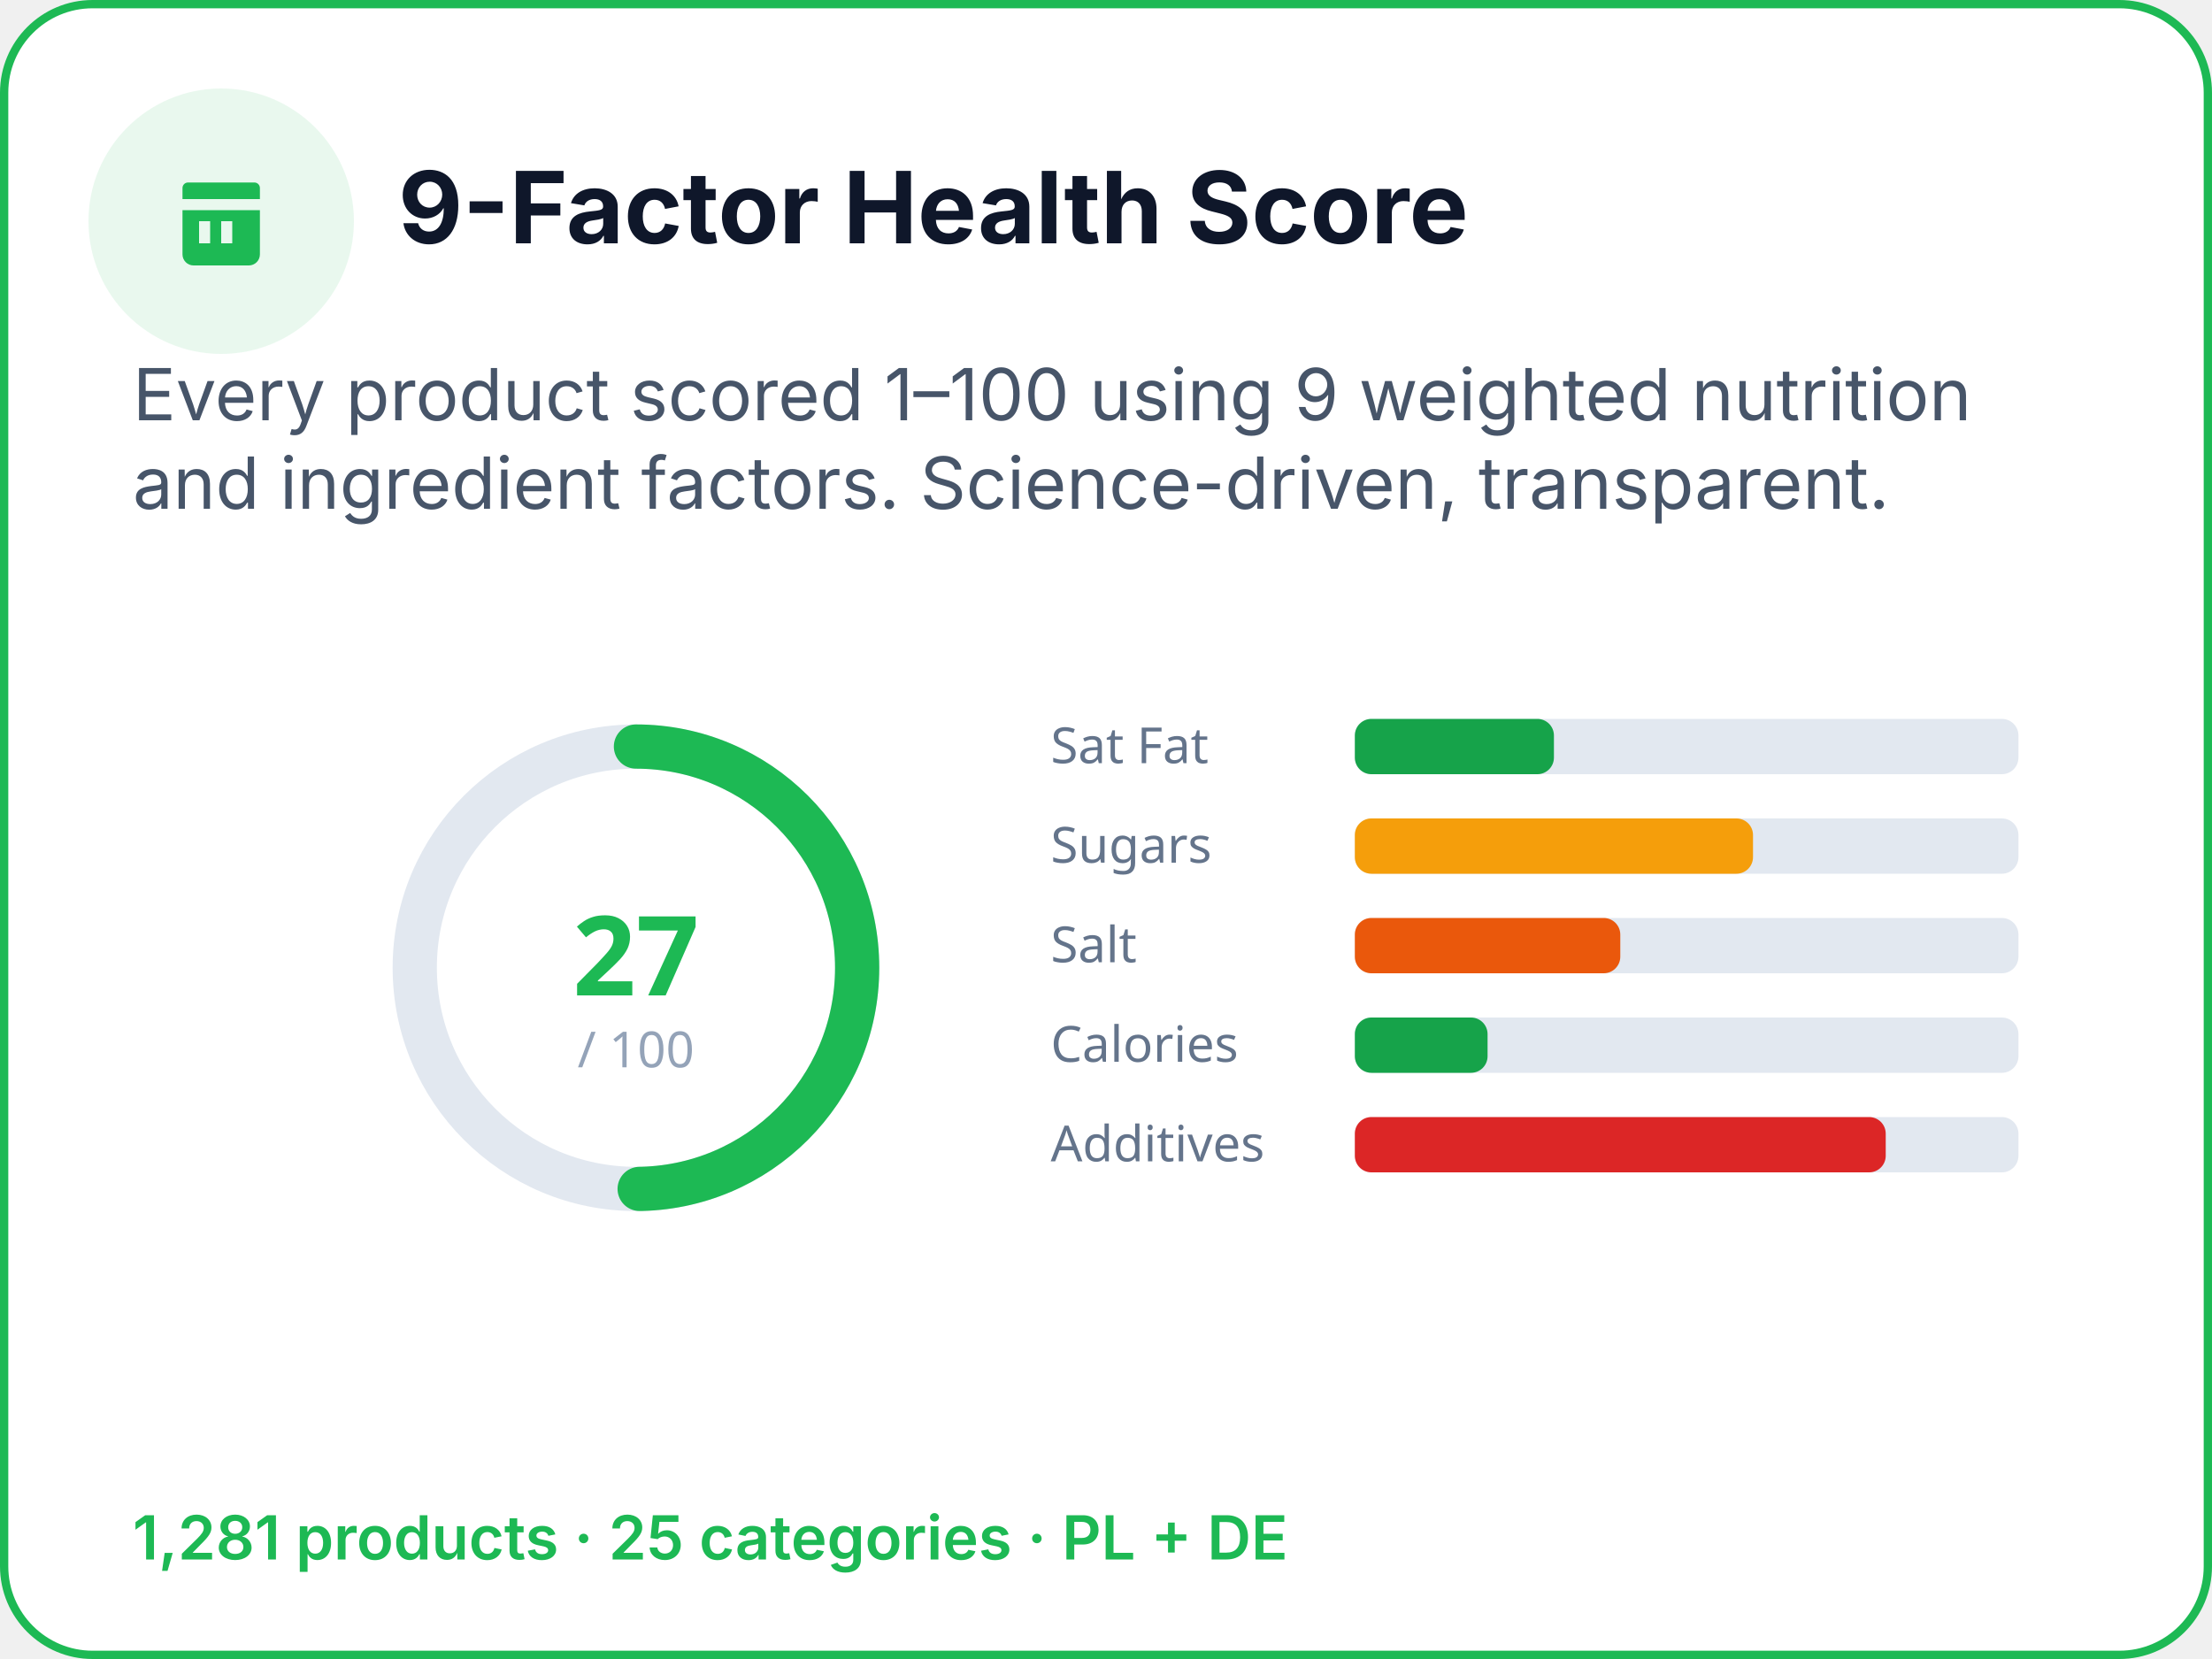
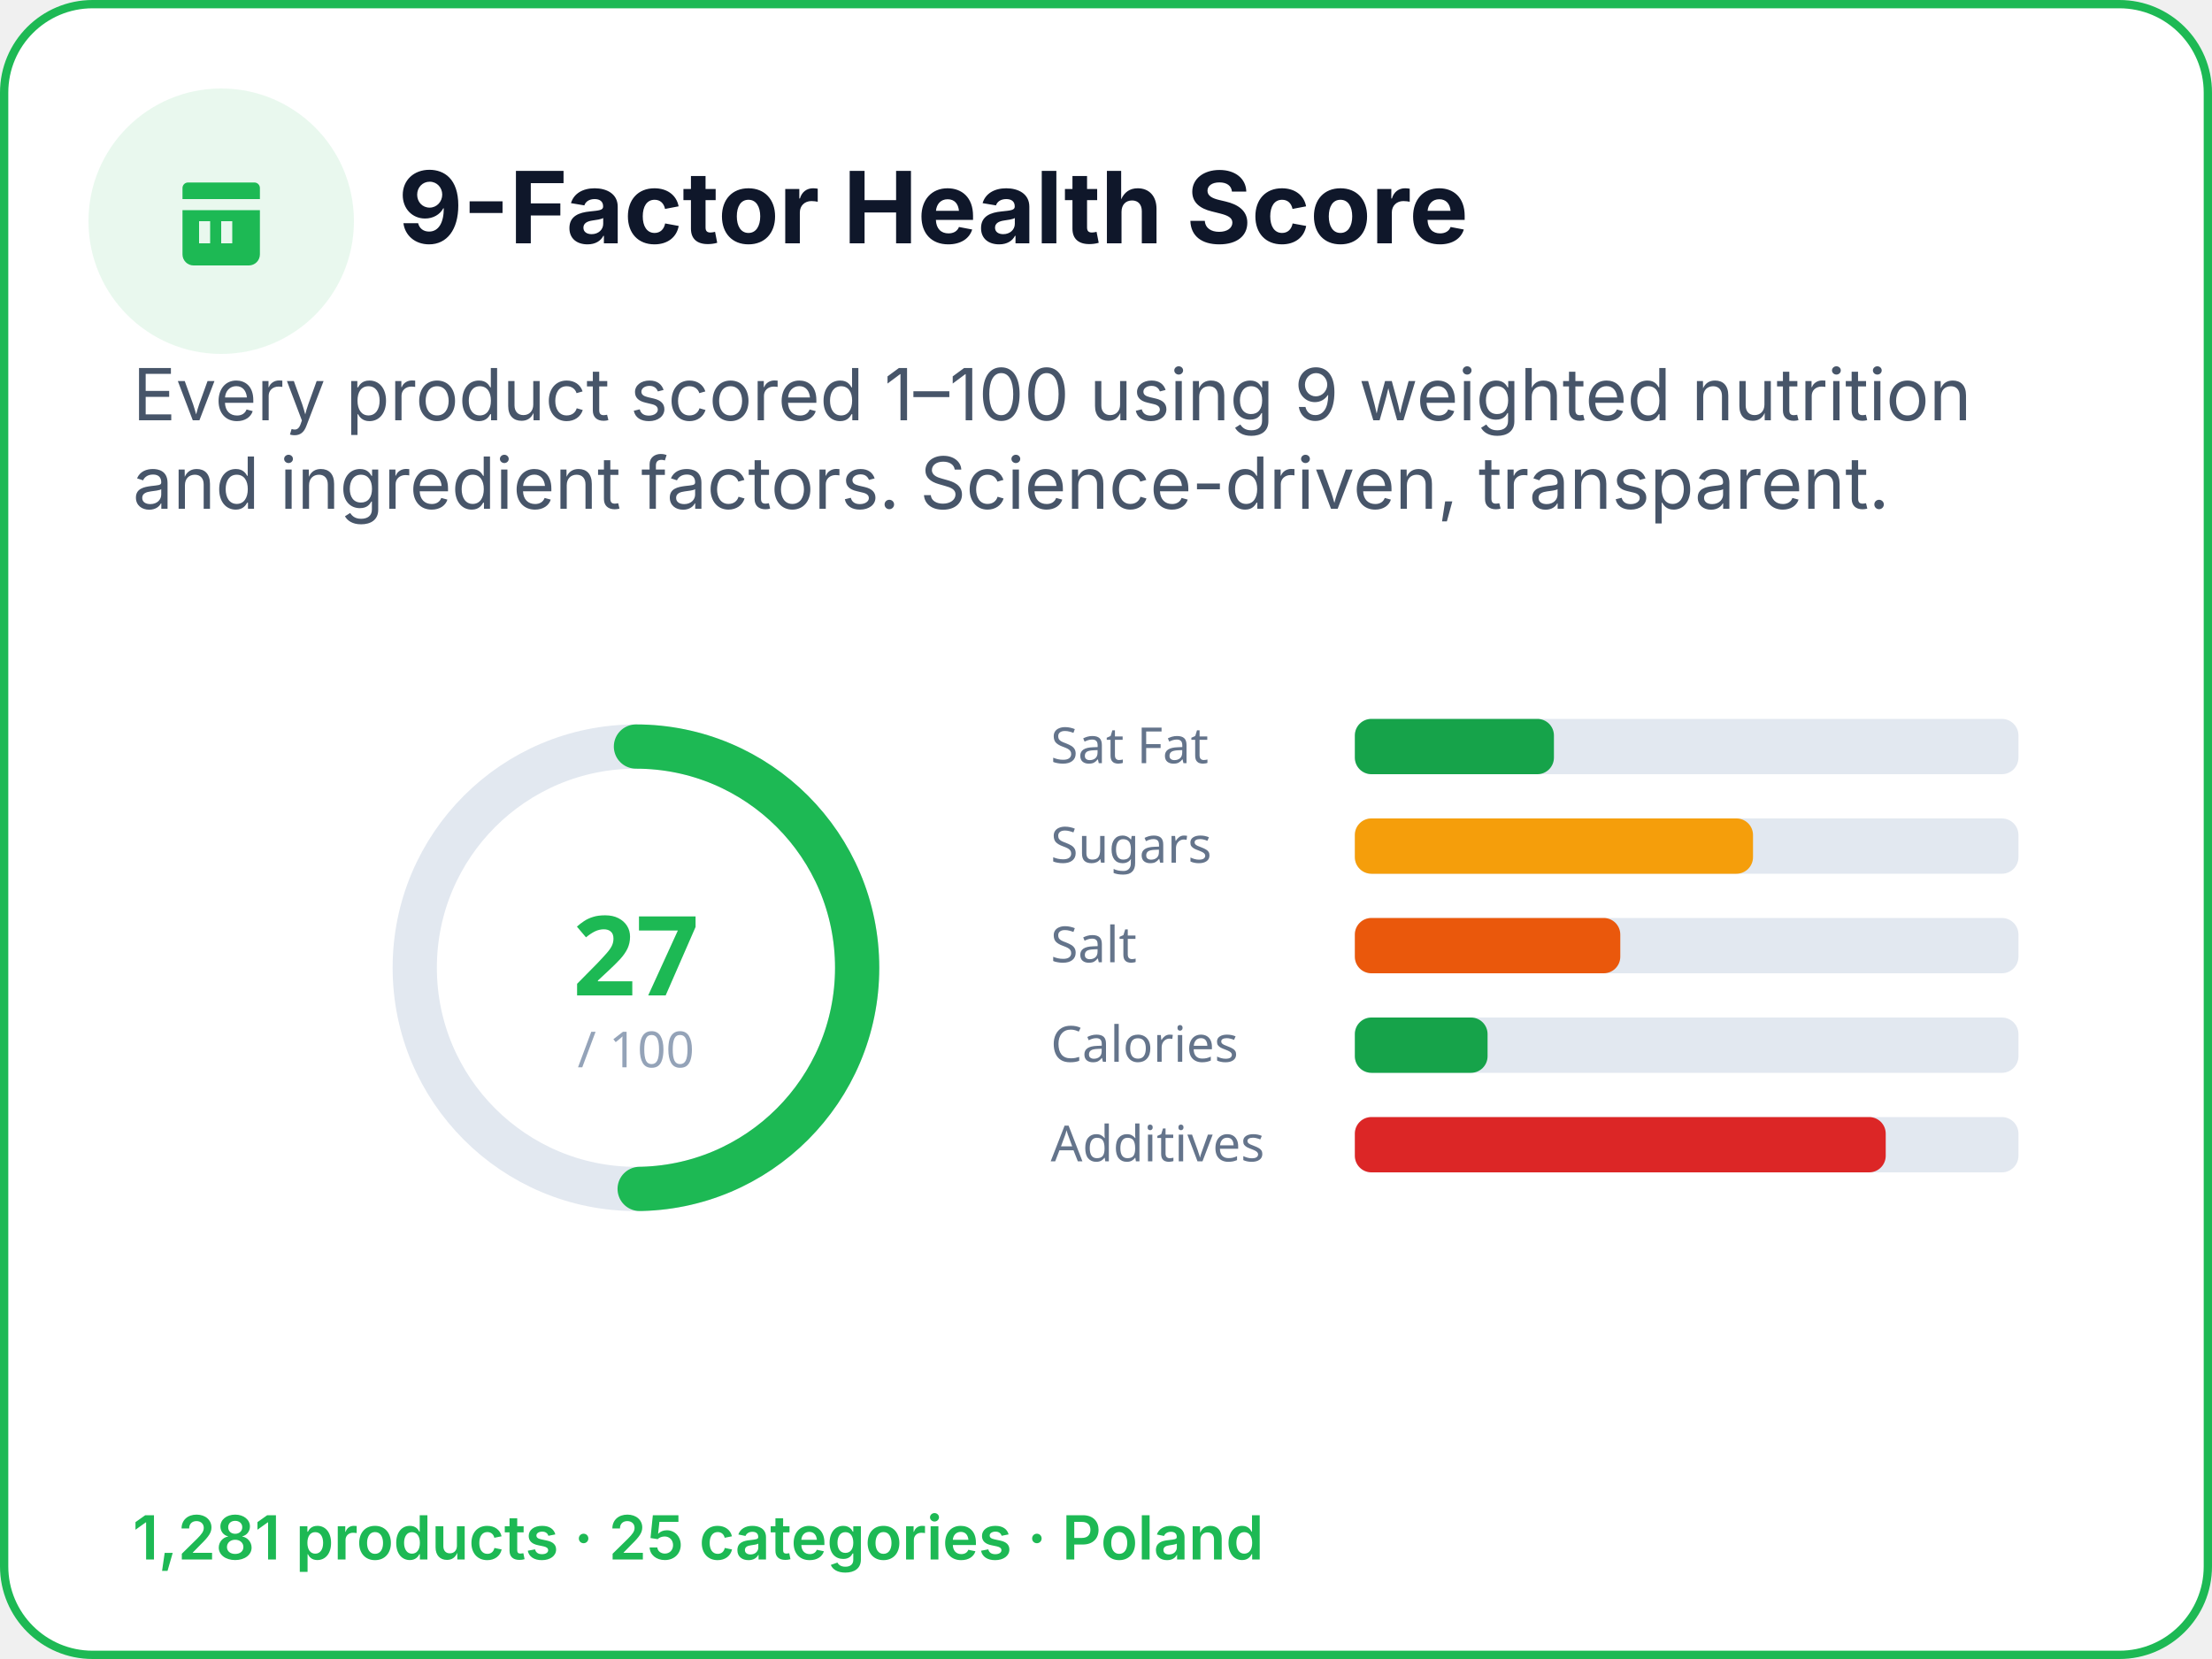
<svg xmlns="http://www.w3.org/2000/svg" viewBox="0 0 400 300" fill="none">
  <style>
    .card-bg { fill: #ffffff; }
    .card-border { stroke: #1DB954; stroke-width: 1.5; fill: none; rx: 16; }
    .icon-bg { fill: #1DB954; opacity: 0.1; }
    .icon-fill { fill: #1DB954; }
    .title { font-family: system-ui, -apple-system, sans-serif; font-size: 18px; font-weight: 700; fill: #0f172a; }
    .desc { font-family: system-ui, -apple-system, sans-serif; font-size: 13px; fill: #475569; }
    .stat { font-family: system-ui, -apple-system, sans-serif; font-size: 11px; font-weight: 600; fill: #1DB954; }
    .bar-track { fill: #e2e8f0; rx: 3; }
    .bar-green { fill: #16a34a; rx: 3; }
    .bar-yellow { fill: #F59E0B; rx: 3; }
    .bar-orange { fill: #ea580c; rx: 3; }
    .bar-red { fill: #dc2626; rx: 3; }
    .gauge-ring { stroke: #e2e8f0; stroke-width: 8; fill: none; }
    .gauge-value { stroke: #1DB954; stroke-width: 8; fill: none; stroke-linecap: round; }
    .gauge-text { font-family: system-ui, sans-serif; font-size: 20px; font-weight: 700; fill: #1DB954; text-anchor: middle; }
    .gauge-label { font-family: system-ui, sans-serif; font-size: 9px; fill: #94a3b8; text-anchor: middle; }
    .factor { font-family: system-ui, sans-serif; font-size: 9px; fill: #64748b; }
    @media (prefers-color-scheme: dark) {
      .card-bg { fill: #1e293b; }
      .card-border { stroke: #2dd4bf; }
      .icon-bg { fill: #2dd4bf; opacity: 0.15; }
      .icon-fill { fill: #2dd4bf; }
      .title { fill: #f1f5f9; }
      .desc { fill: #94a3b8; }
      .stat { fill: #2dd4bf; }
      .bar-track { fill: #334155; }
      .gauge-ring { stroke: #334155; }
      .gauge-value { stroke: #2dd4bf; }
      .gauge-text { fill: #2dd4bf; }
      .gauge-label { fill: #64748b; }
      .factor { fill: #94a3b8; }
    }
  </style>
  <rect class="card-bg" x="0.75" y="0.75" width="398.5" height="298.5" rx="16" />
  <rect class="card-border" x="0.75" y="0.75" width="398.5" height="298.5" rx="16" />
  <circle class="icon-bg" cx="40" cy="40" r="24" />
  <path class="icon-fill" d="M33 32 a1 1 0 0 1 1-1h12a1 1 0 0 1 1 1v2h-14zm0 4h14v8a2 2 0 0 1-2 2h-10a2 2 0 0 1-2-2zm3 2v4h2v-4zm4 0v4h2v-4z" transform="translate(0,2)" />
  <text class="title" x="72" y="44">9-Factor Health Score</text>
  <text class="desc" x="24" y="76">Every product scored 1–100 using 9 weighted nutrition</text>
  <text class="desc" x="24" y="92">and ingredient factors. Science-driven, transparent.</text>
  <g transform="translate(60,120)">
    <circle class="gauge-ring" cx="55" cy="55" r="40" />
    <circle class="gauge-value" cx="55" cy="55" r="40" stroke-dasharray="188 252" stroke-dashoffset="63" transform="rotate(-90 55 55)" />
    <text class="gauge-text" x="55" y="60">27</text>
    <text class="gauge-label" x="55" y="73">/ 100</text>
  </g>
  <g transform="translate(190,130)">
    <text class="factor" x="0" y="8">Sat Fat</text>
    <rect class="bar-track" x="55" y="0" width="120" height="10" />
    <rect class="bar-green" x="55" y="0" width="36" height="10" />
    <text class="factor" x="0" y="26">Sugars</text>
    <rect class="bar-track" x="55" y="18" width="120" height="10" />
    <rect class="bar-yellow" x="55" y="18" width="72" height="10" />
    <text class="factor" x="0" y="44">Salt</text>
    <rect class="bar-track" x="55" y="36" width="120" height="10" />
    <rect class="bar-orange" x="55" y="36" width="48" height="10" />
    <text class="factor" x="0" y="62">Calories</text>
    <rect class="bar-track" x="55" y="54" width="120" height="10" />
    <rect class="bar-green" x="55" y="54" width="24" height="10" />
    <text class="factor" x="0" y="80">Additives</text>
    <rect class="bar-track" x="55" y="72" width="120" height="10" />
    <rect class="bar-red" x="55" y="72" width="96" height="10" />
  </g>
-   <text class="stat" x="24" y="282">1,281 products · 25 categories · PL + DE</text>
+   <text class="stat" x="24" y="282">1,281 products · 25 categories · Poland</text>
</svg>
